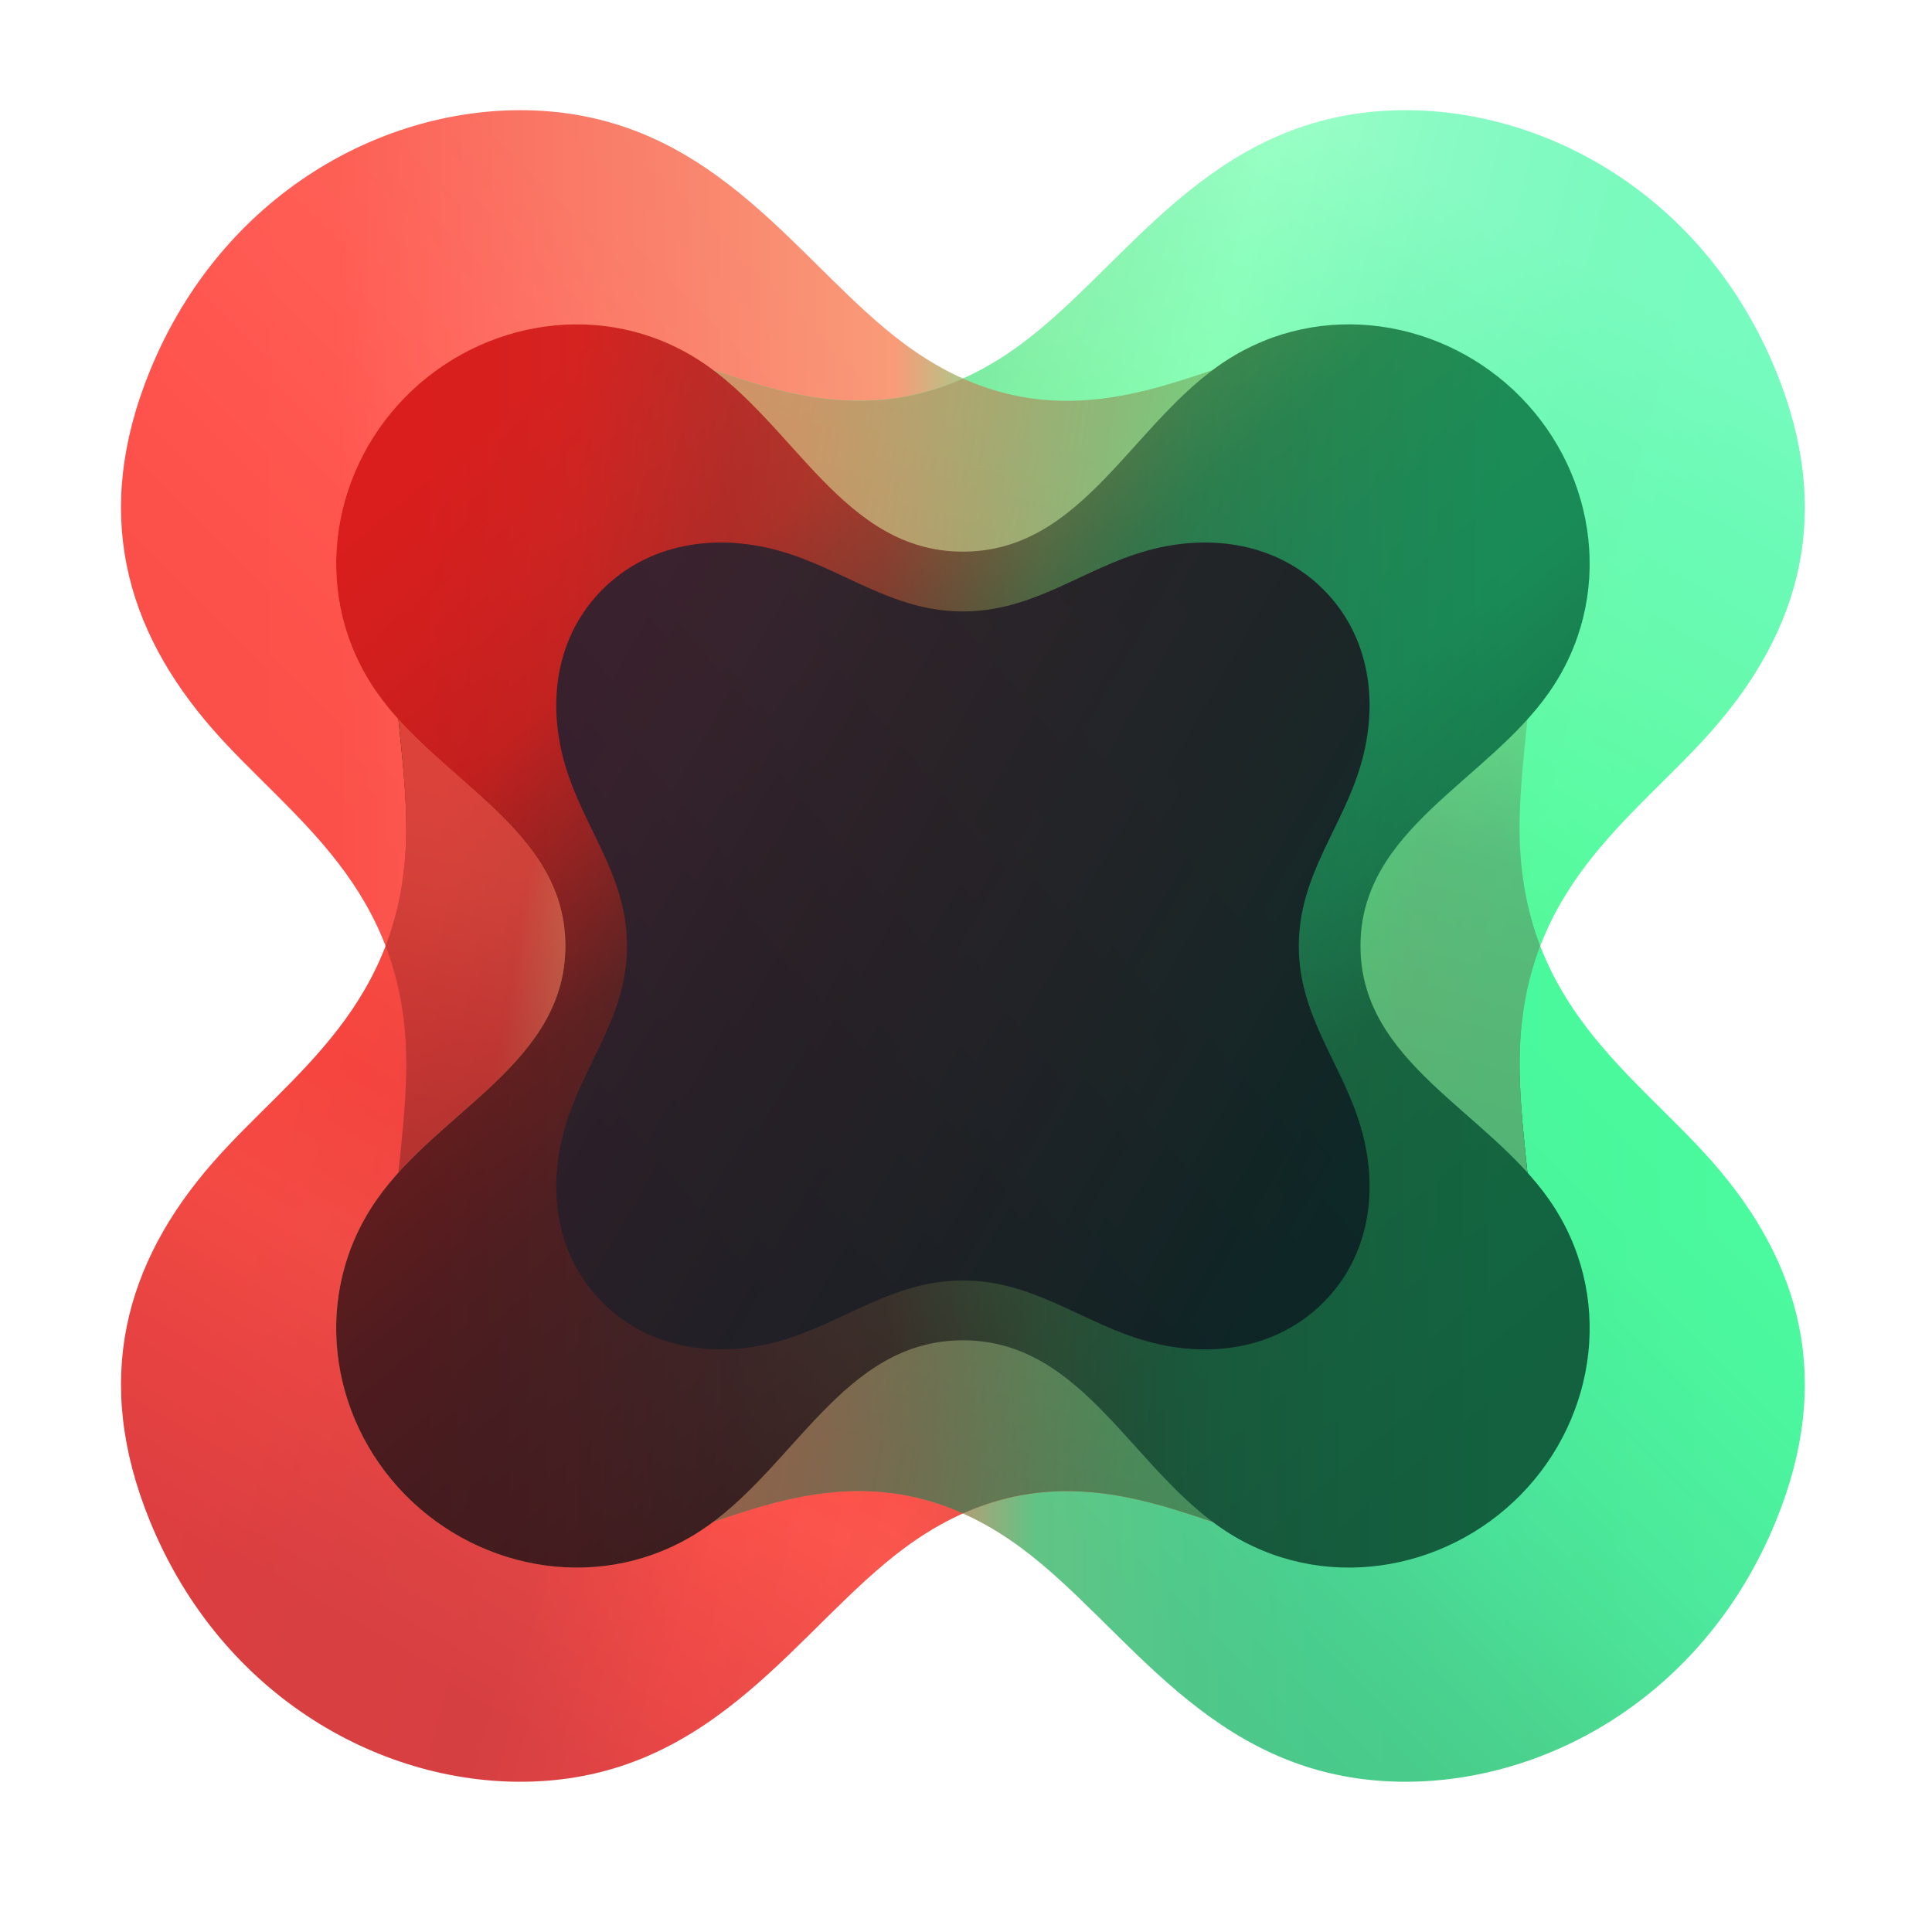
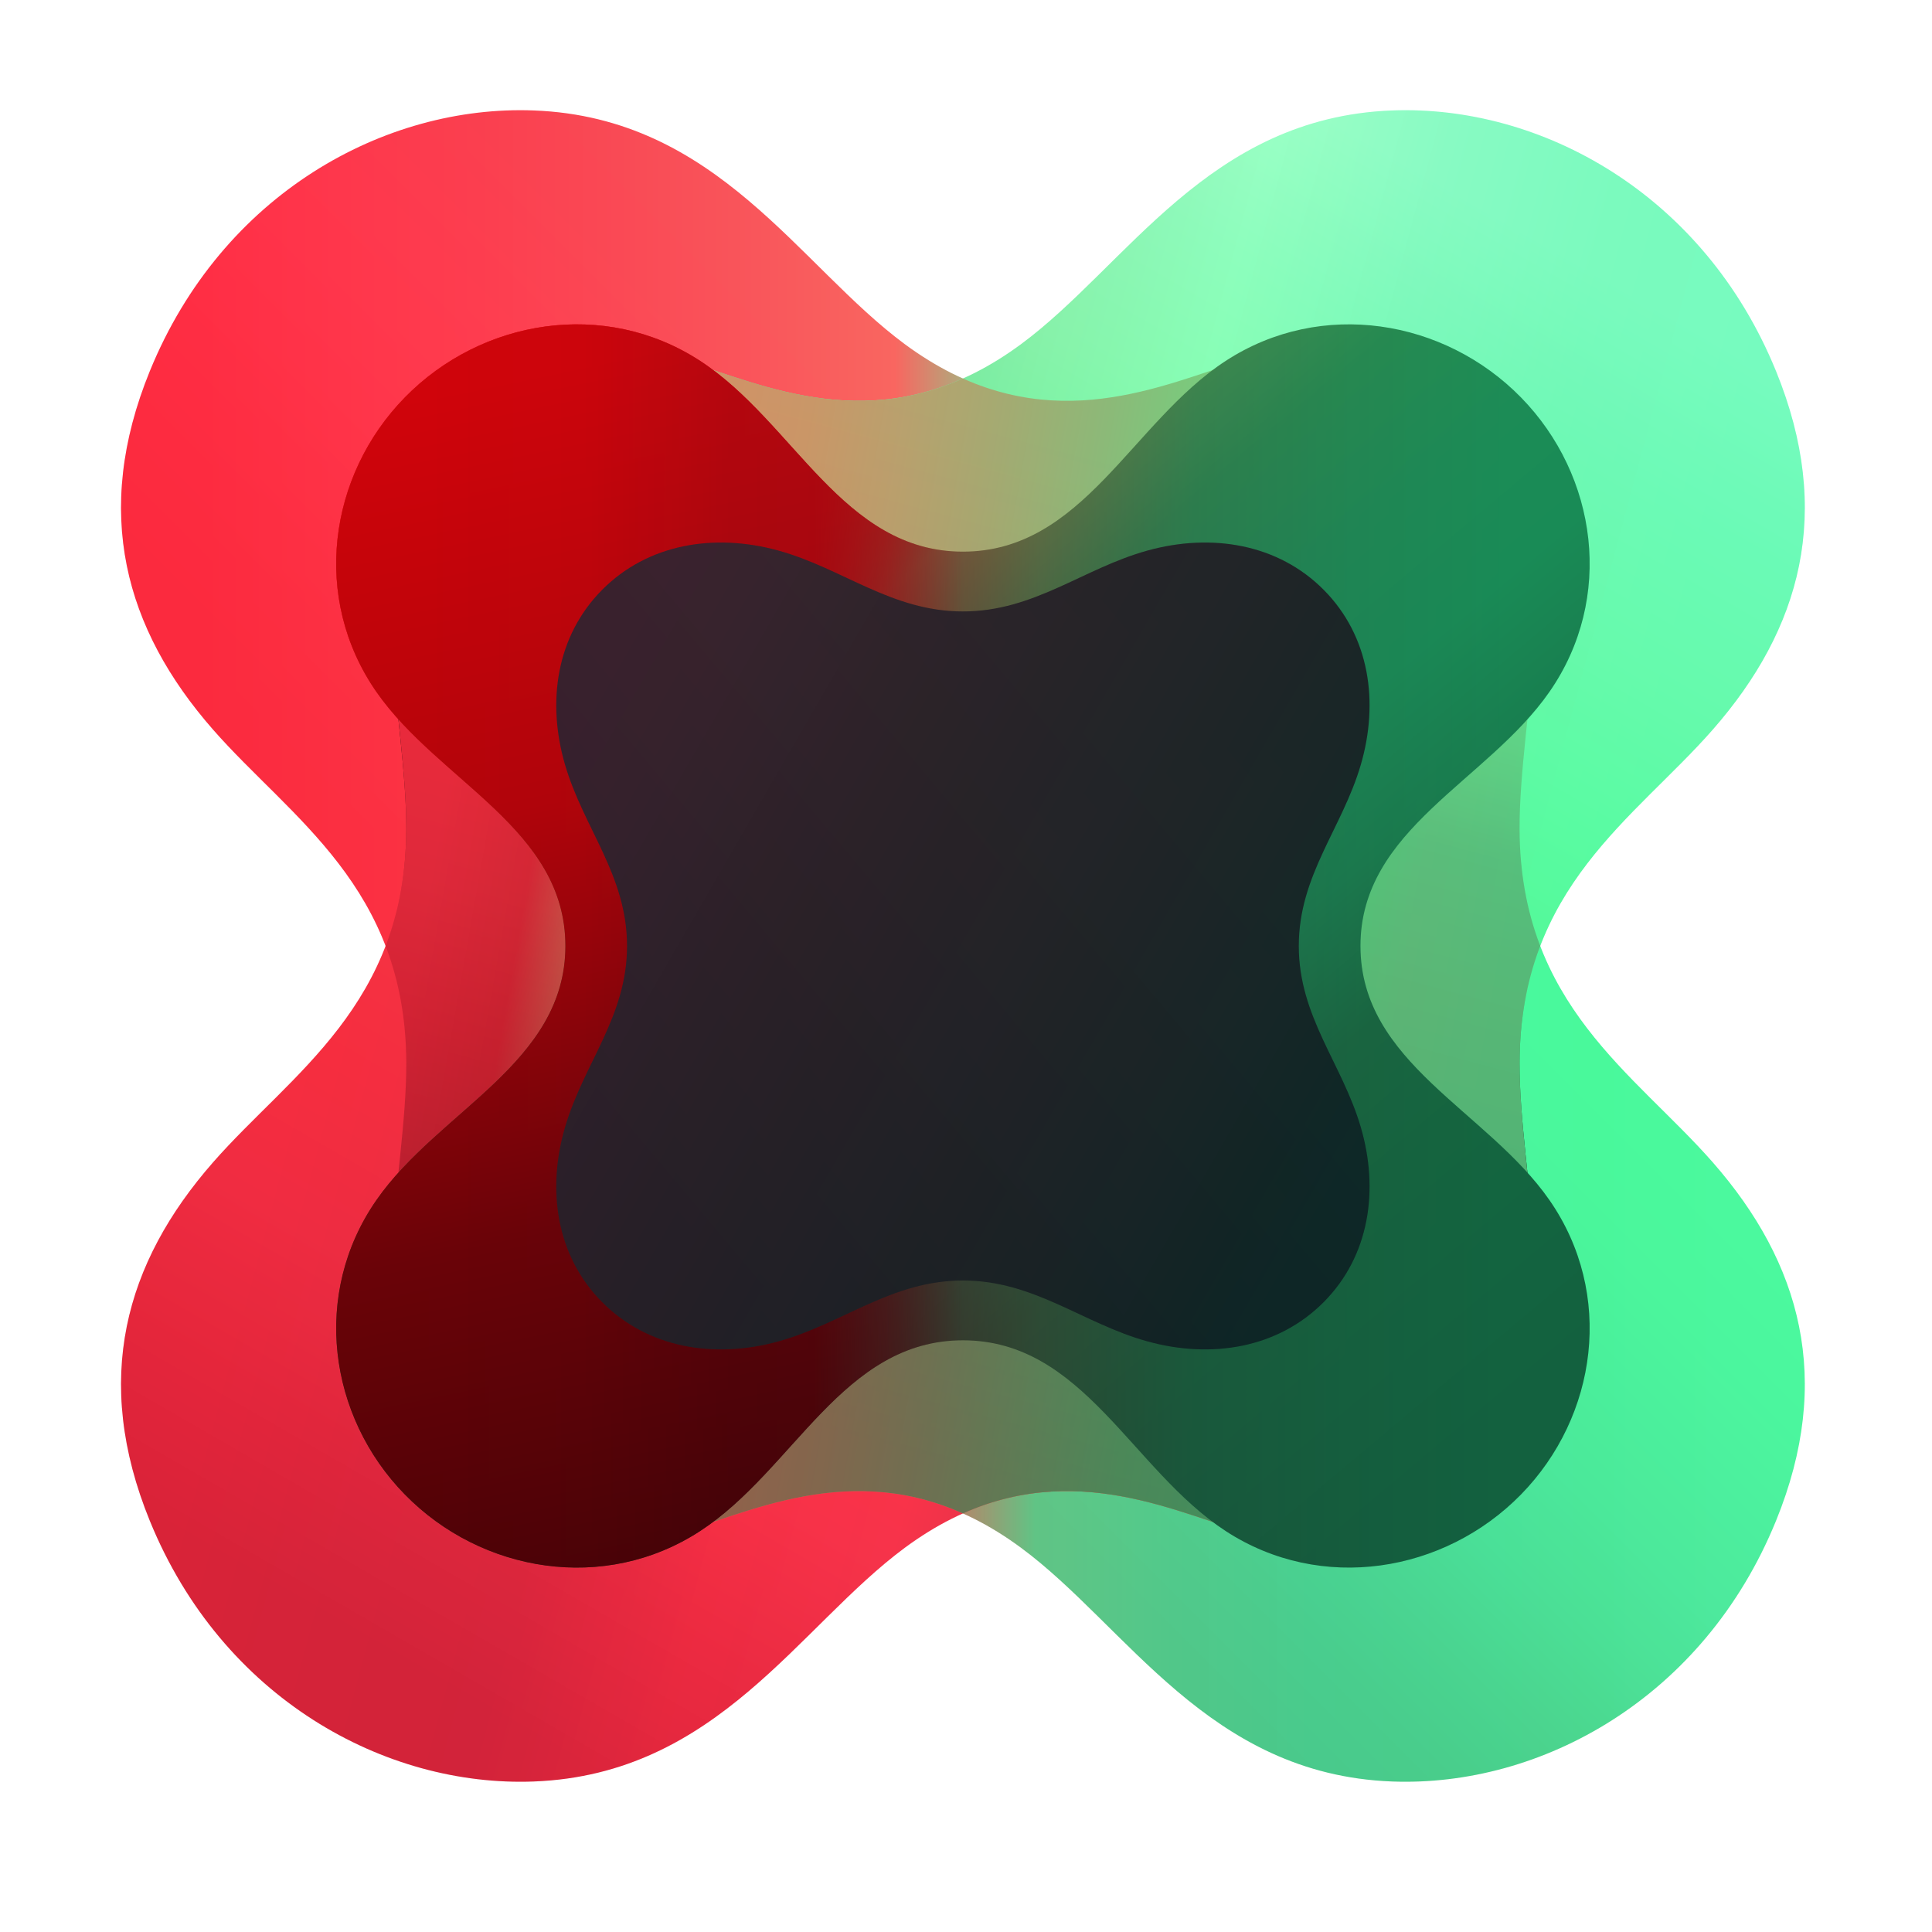
<svg xmlns="http://www.w3.org/2000/svg" viewBox="0 0 1254 1254">
  <defs>
    <clipPath id="clip-rojo">
      <path d="M796.07 237.19C838.92 223.01 937.44 193.84 979.90 283.22C1015.84 358.87 985.98 465.33 986.30 538.34C986.80 652.30 1061.02 696.64 1111.67 754.39C1168.98 819.74 1190.12 895.52 1152.73 987.17C1105.73 1102.38 1000.01 1159.99 903.51 1156.31C784.22 1151.76 731.60 1055.54 662.74 1004.63C580.16 943.59 508.10 972.88 453.93 990.81C411.08 1004.99 312.56 1034.16 270.10 944.78C234.16 869.13 264.02 762.67 263.70 689.66C263.20 575.70 188.98 531.36 138.33 473.61C81.02 408.26 59.88 332.48 97.27 240.83C144.27 125.62 249.99 68.01 346.49 71.69C465.78 76.24 518.40 172.46 587.26 223.37C669.84 284.41 741.90 255.12 796.07 237.19Z" />
    </clipPath>
    <linearGradient id="q1-base" gradientUnits="userSpaceOnUse" x1="85" y1="617.15" x2="1168" y2="617.15">
-       <stop offset="0.042" stop-color="#ff6355" />
-       <stop offset="0.125" stop-color="#ff6455" />
-       <stop offset="0.208" stop-color="#ff7161" />
-       <stop offset="0.292" stop-color="#ff7f6a" />
-       <stop offset="0.375" stop-color="#ff8c71" />
-       <stop offset="0.458" stop-color="#ff9b78" />
+       <stop offset="0.042" stop-color="#ff3448" />
+       <stop offset="0.125" stop-color="#ff3a4c" />
+       <stop offset="0.208" stop-color="#ff404f" />
+       <stop offset="0.292" stop-color="#ff4a55" />
+       <stop offset="0.375" stop-color="#ff565b" />
+       <stop offset="0.458" stop-color="#ff6660" />
      <stop offset="0.542" stop-color="#62f49b" />
      <stop offset="0.625" stop-color="#52f8a0" />
      <stop offset="0.708" stop-color="#4afaa2" />
      <stop offset="0.792" stop-color="#4afa9f" />
      <stop offset="0.875" stop-color="#4bf99b" />
      <stop offset="0.958" stop-color="#4df99e" />
    </linearGradient>
    <linearGradient id="q1-shade" gradientUnits="userSpaceOnUse" x1="809.37" y1="434.37" x2="446.37" y2="797.37">
      <stop offset="0.063" stop-color="#f9ffff" />
      <stop offset="0.188" stop-color="#fafcff" />
      <stop offset="0.313" stop-color="#fdf5ff" />
      <stop offset="0.438" stop-color="#ffeefd" />
      <stop offset="0.563" stop-color="#ffe4f5" />
      <stop offset="0.688" stop-color="#fed9e8" />
      <stop offset="0.813" stop-color="#fcd1df" />
      <stop offset="0.938" stop-color="#fbcddb" />
    </linearGradient>
    <linearGradient id="q2-base" gradientUnits="userSpaceOnUse" x1="945.05" y1="61.22" x2="306.27" y2="1167.61">
      <stop offset="0.042" stop-color="#9effc7" />
      <stop offset="0.125" stop-color="#8efebd" />
      <stop offset="0.208" stop-color="#87feb3" />
      <stop offset="0.292" stop-color="#76ffa9" />
      <stop offset="0.375" stop-color="#6cfc9c" />
      <stop offset="0.458" stop-color="#000000" />
      <stop offset="0.542" stop-color="#000000" />
-       <stop offset="0.625" stop-color="#ff574c" />
-       <stop offset="0.708" stop-color="#ff4f47" />
-       <stop offset="0.792" stop-color="#fc564e" />
-       <stop offset="0.875" stop-color="#ef4e4b" />
-       <stop offset="0.958" stop-color="#e44849" />
+       <stop offset="0.625" stop-color="#ff3a4c" />
+       <stop offset="0.708" stop-color="#ff3448" />
+       <stop offset="0.792" stop-color="#f8334a" />
+       <stop offset="0.875" stop-color="#ec2c44" />
+       <stop offset="0.958" stop-color="#e02840" />
    </linearGradient>
    <linearGradient id="q2-shade" gradientUnits="userSpaceOnUse" x1="184.12" y1="496.46" x2="1065.63" y2="732.66">
      <stop offset="0.063" stop-color="#f7dcdf" />
      <stop offset="0.188" stop-color="#f1dee3" />
      <stop offset="0.313" stop-color="#efe0e6" />
      <stop offset="0.438" stop-color="#fff2f1" />
      <stop offset="0.563" stop-color="#fdffff" />
      <stop offset="0.688" stop-color="#dbfafa" />
      <stop offset="0.813" stop-color="#c6faf4" />
      <stop offset="0.938" stop-color="#bffbf5" />
    </linearGradient>
    <linearGradient id="ov-base" gradientUnits="userSpaceOnUse" x1="250.11" y1="548.42" x2="999.88" y2="680.62">
-       <stop offset="0.042" stop-color="#f35145" />
-       <stop offset="0.125" stop-color="#e85145" />
+       <stop offset="0.042" stop-color="#ff3346" />
+       <stop offset="0.125" stop-color="#f0303f" />
      <stop offset="0.208" stop-color="#d49367" />
      <stop offset="0.292" stop-color="#cc9868" />
      <stop offset="0.375" stop-color="#bba26e" />
      <stop offset="0.458" stop-color="#a6ab72" />
      <stop offset="0.542" stop-color="#8fb978" />
      <stop offset="0.625" stop-color="#79cd7e" />
      <stop offset="0.708" stop-color="#63df82" />
      <stop offset="0.792" stop-color="#58e988" />
      <stop offset="0.875" stop-color="#65dc8a" />
      <stop offset="0.958" stop-color="#5fde8b" />
    </linearGradient>
    <linearGradient id="ov-shade" gradientUnits="userSpaceOnUse" x1="721.94" y1="246.6" x2="525.95" y2="978.03">
      <stop offset="0.063" stop-color="#faffff" />
      <stop offset="0.188" stop-color="#fff7f9" />
      <stop offset="0.313" stop-color="#e6dbe3" />
      <stop offset="0.438" stop-color="#e9d2d9" />
      <stop offset="0.563" stop-color="#dfced5" />
      <stop offset="0.688" stop-color="#d2abbb" />
      <stop offset="0.813" stop-color="#be9faf" />
      <stop offset="0.938" stop-color="#c799ac" />
    </linearGradient>
    <linearGradient id="m-base" gradientUnits="userSpaceOnUse" x1="301.68" y1="230.74" x2="946.73" y2="999.49">
-       <stop offset="0.042" stop-color="#d99951" />
-       <stop offset="0.125" stop-color="#d09f55" />
-       <stop offset="0.208" stop-color="#c49a52" />
+       <stop offset="0.042" stop-color="#ea1218" />
+       <stop offset="0.125" stop-color="#de1418" />
+       <stop offset="0.208" stop-color="#c8402c" />
      <stop offset="0.292" stop-color="#959b55" />
      <stop offset="0.375" stop-color="#618f53" />
      <stop offset="0.458" stop-color="#4f8c56" />
      <stop offset="0.542" stop-color="#468b56" />
      <stop offset="0.625" stop-color="#447e4f" />
      <stop offset="0.708" stop-color="#416942" />
      <stop offset="0.792" stop-color="#386640" />
      <stop offset="0.875" stop-color="#356440" />
      <stop offset="0.958" stop-color="#34613f" />
    </linearGradient>
    <linearGradient id="m-shade" gradientUnits="userSpaceOnUse" x1="223" y1="616.03" x2="1027" y2="616.03">
      <stop offset="0.063" stop-color="#ff325b" />
      <stop offset="0.188" stop-color="#fa3a66" />
      <stop offset="0.313" stop-color="#e14979" />
      <stop offset="0.438" stop-color="#de668f" />
      <stop offset="0.563" stop-color="#b4b5cb" />
      <stop offset="0.688" stop-color="#75deed" />
      <stop offset="0.813" stop-color="#65f2f8" />
      <stop offset="0.938" stop-color="#5bffff" />
    </linearGradient>
    <linearGradient id="c-base" gradientUnits="userSpaceOnUse" x1="348.92" y1="453.71" x2="899.09" y2="771.35">
      <stop offset="0.042" stop-color="#3f2831" />
      <stop offset="0.125" stop-color="#3c2930" />
      <stop offset="0.208" stop-color="#37292f" />
      <stop offset="0.292" stop-color="#32282c" />
      <stop offset="0.375" stop-color="#2e282b" />
      <stop offset="0.458" stop-color="#2a282a" />
      <stop offset="0.542" stop-color="#26292a" />
      <stop offset="0.625" stop-color="#222929" />
      <stop offset="0.708" stop-color="#1e2a29" />
      <stop offset="0.792" stop-color="#192b29" />
      <stop offset="0.875" stop-color="#142b28" />
      <stop offset="0.958" stop-color="#0f2d29" />
    </linearGradient>
    <linearGradient id="c-shade" gradientUnits="userSpaceOnUse" x1="852.73" y1="423.16" x2="398.13" y2="804.61">
      <stop offset="0.063" stop-color="#e1e8f5" />
      <stop offset="0.188" stop-color="#e5e6f3" />
      <stop offset="0.313" stop-color="#e8e1f1" />
      <stop offset="0.438" stop-color="#eadaee" />
      <stop offset="0.563" stop-color="#e7d4eb" />
      <stop offset="0.688" stop-color="#e0cee8" />
      <stop offset="0.813" stop-color="#d9cae7" />
      <stop offset="0.938" stop-color="#d4c8e6" />
    </linearGradient>
+     <linearGradient id="m-red" gradientUnits="userSpaceOnUse" x1="400" y1="230" x2="560" y2="1000">
+       <stop offset="0" stop-color="#d0161e" />
+       <stop offset="0.35" stop-color="#b3141c" />
+       <stop offset="0.7" stop-color="#6a0e16" />
+       <stop offset="1" stop-color="#4a0a10" />
+     </linearGradient>
+     <linearGradient id="m-fade" gradientUnits="userSpaceOnUse" x1="223" y1="614" x2="1027" y2="614">
+       <stop offset="0.38" stop-color="#fff" />
+       <stop offset="0.5" stop-color="#000" />
+     </linearGradient>
+     <mask id="m-mask" maskUnits="userSpaceOnUse" x="0" y="0" width="1254" height="1254">
+       <rect width="1254" height="1254" fill="url(#m-fade)" />
+     </mask>
  </defs>
  <g style="isolation:isolate">
    <g id="splat-rojo">
      <path d="M796.07 237.19C838.92 223.01 937.44 193.84 979.90 283.22C1015.84 358.87 985.98 465.33 986.30 538.34C986.80 652.30 1061.02 696.64 1111.67 754.39C1168.98 819.74 1190.12 895.52 1152.73 987.17C1105.73 1102.38 1000.01 1159.99 903.51 1156.31C784.22 1151.76 731.60 1055.54 662.74 1004.63C580.16 943.59 508.10 972.88 453.93 990.81C411.08 1004.99 312.56 1034.16 270.10 944.78C234.16 869.13 264.02 762.67 263.70 689.66C263.20 575.70 188.98 531.36 138.33 473.61C81.02 408.26 59.88 332.48 97.27 240.83C144.27 125.62 249.99 68.01 346.49 71.69C465.78 76.24 518.40 172.46 587.26 223.37C669.84 284.41 741.90 255.12 796.07 237.19Z" fill="url(#q1-base)" />
      <path d="M796.07 237.19C838.92 223.01 937.44 193.84 979.90 283.22C1015.84 358.87 985.98 465.33 986.30 538.34C986.80 652.30 1061.02 696.64 1111.67 754.39C1168.98 819.74 1190.12 895.52 1152.73 987.17C1105.73 1102.38 1000.01 1159.99 903.51 1156.31C784.22 1151.76 731.60 1055.54 662.74 1004.63C580.16 943.59 508.10 972.88 453.93 990.81C411.08 1004.99 312.56 1034.16 270.10 944.78C234.16 869.13 264.02 762.67 263.70 689.66C263.20 575.70 188.98 531.36 138.33 473.61C81.02 408.26 59.88 332.48 97.27 240.83C144.27 125.62 249.99 68.01 346.49 71.69C465.78 76.24 518.40 172.46 587.26 223.37C669.84 284.41 741.90 255.12 796.07 237.19Z" fill="url(#q1-shade)" style="mix-blend-mode:multiply" />
    </g>
    <g id="splat-verde">
      <path d="M453.93 237.19C411.08 223.01 312.56 193.84 270.10 283.22C234.16 358.87 264.02 465.33 263.70 538.34C263.20 652.30 188.98 696.64 138.33 754.39C81.02 819.74 59.88 895.52 97.27 987.17C144.27 1102.38 249.99 1159.99 346.49 1156.31C465.78 1151.76 518.40 1055.54 587.26 1004.63C669.84 943.59 741.90 972.88 796.07 990.81C838.92 1004.99 937.44 1034.16 979.90 944.78C1015.84 869.13 985.98 762.67 986.30 689.66C986.80 575.70 1061.02 531.36 1111.67 473.61C1168.98 408.26 1190.12 332.48 1152.73 240.83C1105.73 125.62 1000.01 68.01 903.51 71.69C784.22 76.24 731.60 172.46 662.74 223.37C580.16 284.41 508.10 255.12 453.93 237.19Z" fill="url(#q2-base)" />
      <path d="M453.93 237.19C411.08 223.01 312.56 193.84 270.10 283.22C234.16 358.87 264.02 465.33 263.70 538.34C263.20 652.30 188.98 696.64 138.33 754.39C81.02 819.74 59.88 895.52 97.27 987.17C144.27 1102.38 249.99 1159.99 346.49 1156.31C465.78 1151.76 518.40 1055.54 587.26 1004.63C669.84 943.59 741.90 972.88 796.07 990.81C838.92 1004.99 937.44 1034.16 979.90 944.78C1015.84 869.13 985.98 762.67 986.30 689.66C986.80 575.70 1061.02 531.36 1111.67 473.61C1168.98 408.26 1190.12 332.48 1152.73 240.83C1105.73 125.62 1000.01 68.01 903.51 71.69C784.22 76.24 731.60 172.46 662.74 223.37C580.16 284.41 508.10 255.12 453.93 237.19Z" fill="url(#q2-shade)" style="mix-blend-mode:multiply" />
    </g>
    <g id="solape" clip-path="url(#clip-rojo)">
      <path d="M453.93 237.19C411.08 223.01 312.56 193.84 270.10 283.22C234.16 358.87 264.02 465.33 263.70 538.34C263.20 652.30 188.98 696.64 138.33 754.39C81.02 819.74 59.88 895.52 97.27 987.17C144.27 1102.38 249.99 1159.99 346.49 1156.31C465.78 1151.76 518.40 1055.54 587.26 1004.63C669.84 943.59 741.90 972.88 796.07 990.81C838.92 1004.99 937.44 1034.16 979.90 944.78C1015.84 869.13 985.98 762.67 986.30 689.66C986.80 575.70 1061.02 531.36 1111.67 473.61C1168.98 408.26 1190.12 332.48 1152.73 240.83C1105.73 125.62 1000.01 68.01 903.51 71.69C784.22 76.24 731.60 172.46 662.74 223.37C580.16 284.41 508.10 255.12 453.93 237.19Z" fill="url(#ov-base)" />
      <path d="M453.93 237.19C411.08 223.01 312.56 193.84 270.10 283.22C234.16 358.87 264.02 465.33 263.70 538.34C263.20 652.30 188.98 696.64 138.33 754.39C81.02 819.74 59.88 895.52 97.27 987.17C144.27 1102.38 249.99 1159.99 346.49 1156.31C465.78 1151.76 518.40 1055.54 587.26 1004.63C669.84 943.59 741.90 972.88 796.07 990.81C838.92 1004.99 937.44 1034.16 979.90 944.78C1015.84 869.13 985.98 762.67 986.30 689.66C986.80 575.70 1061.02 531.36 1111.67 473.61C1168.98 408.26 1190.12 332.48 1152.73 240.83C1105.73 125.62 1000.01 68.01 903.51 71.69C784.22 76.24 731.60 172.46 662.74 223.37C580.16 284.41 508.10 255.12 453.93 237.19Z" fill="url(#ov-shade)" style="mix-blend-mode:multiply" />
    </g>
    <g id="capa-media">
      <path d="M625.00 358.06C703.10 358.06 734.52 274.04 795.58 234.24C857.55 193.86 937.56 207.20 987.24 257.98C1036.88 308.70 1047.93 388.29 1005.70 449.05C965.25 507.26 883.03 538.01 883.03 614.00C883.03 689.99 965.25 720.74 1005.70 778.95C1047.93 839.71 1036.88 919.30 987.24 970.02C937.56 1020.80 857.55 1034.14 795.58 993.76C734.52 953.96 703.10 869.94 625.00 869.94C546.90 869.94 515.48 953.96 454.42 993.76C392.45 1034.14 312.44 1020.80 262.76 970.02C213.12 919.30 202.07 839.71 244.30 778.95C284.75 720.74 366.97 689.99 366.97 614.00C366.97 538.01 284.75 507.26 244.30 449.05C202.07 388.29 213.12 308.70 262.76 257.98C312.44 207.20 392.45 193.86 454.42 234.24C515.48 274.04 546.90 358.06 625.00 358.06Z" fill="url(#m-base)" />
+       <path d="M625.00 358.06C703.10 358.06 734.52 274.04 795.58 234.24C857.55 193.86 937.56 207.20 987.24 257.98C1036.88 308.70 1047.93 388.29 1005.70 449.05C965.25 507.26 883.03 538.01 883.03 614.00C883.03 689.99 965.25 720.74 1005.70 778.95C1047.93 839.71 1036.88 919.30 987.24 970.02C937.56 1020.80 857.55 1034.14 795.58 993.76C734.52 953.96 703.10 869.94 625.00 869.94C546.90 869.94 515.48 953.96 454.42 993.76C392.45 1034.14 312.44 1020.80 262.76 970.02C213.12 919.30 202.07 839.71 244.30 778.95C284.75 720.74 366.97 689.99 366.97 614.00C366.97 538.01 284.75 507.26 244.30 449.05C202.07 388.29 213.12 308.70 262.76 257.98C312.44 207.20 392.45 193.86 454.42 234.24C515.48 274.04 546.90 358.06 625.00 358.06Z" fill="url(#m-red)" mask="url(#m-mask)" />
      <path d="M625.00 358.06C703.10 358.06 734.52 274.04 795.58 234.24C857.55 193.86 937.56 207.20 987.24 257.98C1036.88 308.70 1047.93 388.29 1005.70 449.05C965.25 507.26 883.03 538.01 883.03 614.00C883.03 689.99 965.25 720.74 1005.70 778.95C1047.93 839.71 1036.88 919.30 987.24 970.02C937.56 1020.80 857.55 1034.14 795.58 993.76C734.52 953.96 703.10 869.94 625.00 869.94C546.90 869.94 515.48 953.96 454.42 993.76C392.45 1034.14 312.44 1020.80 262.76 970.02C213.12 919.30 202.07 839.71 244.30 778.95C284.75 720.74 366.97 689.99 366.97 614.00C366.97 538.01 284.75 507.26 244.30 449.05C202.07 388.29 213.12 308.70 262.76 257.98C312.44 207.20 392.45 193.86 454.42 234.24C515.48 274.04 546.90 358.06 625.00 358.06Z" fill="url(#m-shade)" style="mix-blend-mode:multiply" />
    </g>
    <g id="nucleo">
      <path d="M625.00 396.87C671.43 396.87 702.92 368.93 744.75 357.36C786.50 345.81 829.63 353.05 859.24 382.91C889.00 412.92 895.16 455.76 883.21 496.50C871.10 537.78 843.00 568.10 843.00 614.00C843.00 659.90 871.10 690.22 883.21 731.50C895.16 772.24 889.00 815.08 859.24 845.09C829.63 874.95 786.50 882.19 744.75 870.64C702.92 859.07 671.43 831.13 625.00 831.13C578.57 831.13 547.08 859.07 505.25 870.64C463.50 882.19 420.37 874.95 390.76 845.09C361.00 815.08 354.84 772.24 366.79 731.50C378.90 690.22 407.00 659.90 407.00 614.00C407.00 568.10 378.90 537.78 366.79 496.50C354.84 455.76 361.00 412.92 390.76 382.91C420.37 353.05 463.50 345.81 505.25 357.36C547.08 368.93 578.57 396.87 625.00 396.87Z" fill="url(#c-base)" />
      <path d="M625.00 396.87C671.43 396.87 702.92 368.93 744.75 357.36C786.50 345.81 829.63 353.05 859.24 382.91C889.00 412.92 895.16 455.76 883.21 496.50C871.10 537.78 843.00 568.10 843.00 614.00C843.00 659.90 871.10 690.22 883.21 731.50C895.16 772.24 889.00 815.08 859.24 845.09C829.63 874.95 786.50 882.19 744.75 870.64C702.92 859.07 671.43 831.13 625.00 831.13C578.57 831.13 547.08 859.07 505.25 870.64C463.50 882.19 420.37 874.95 390.76 845.09C361.00 815.08 354.84 772.24 366.79 731.50C378.90 690.22 407.00 659.90 407.00 614.00C407.00 568.10 378.90 537.78 366.79 496.50C354.84 455.76 361.00 412.92 390.76 382.91C420.37 353.05 463.50 345.81 505.25 357.36C547.08 368.93 578.57 396.87 625.00 396.87Z" fill="url(#c-shade)" style="mix-blend-mode:multiply" />
    </g>
  </g>
</svg>
